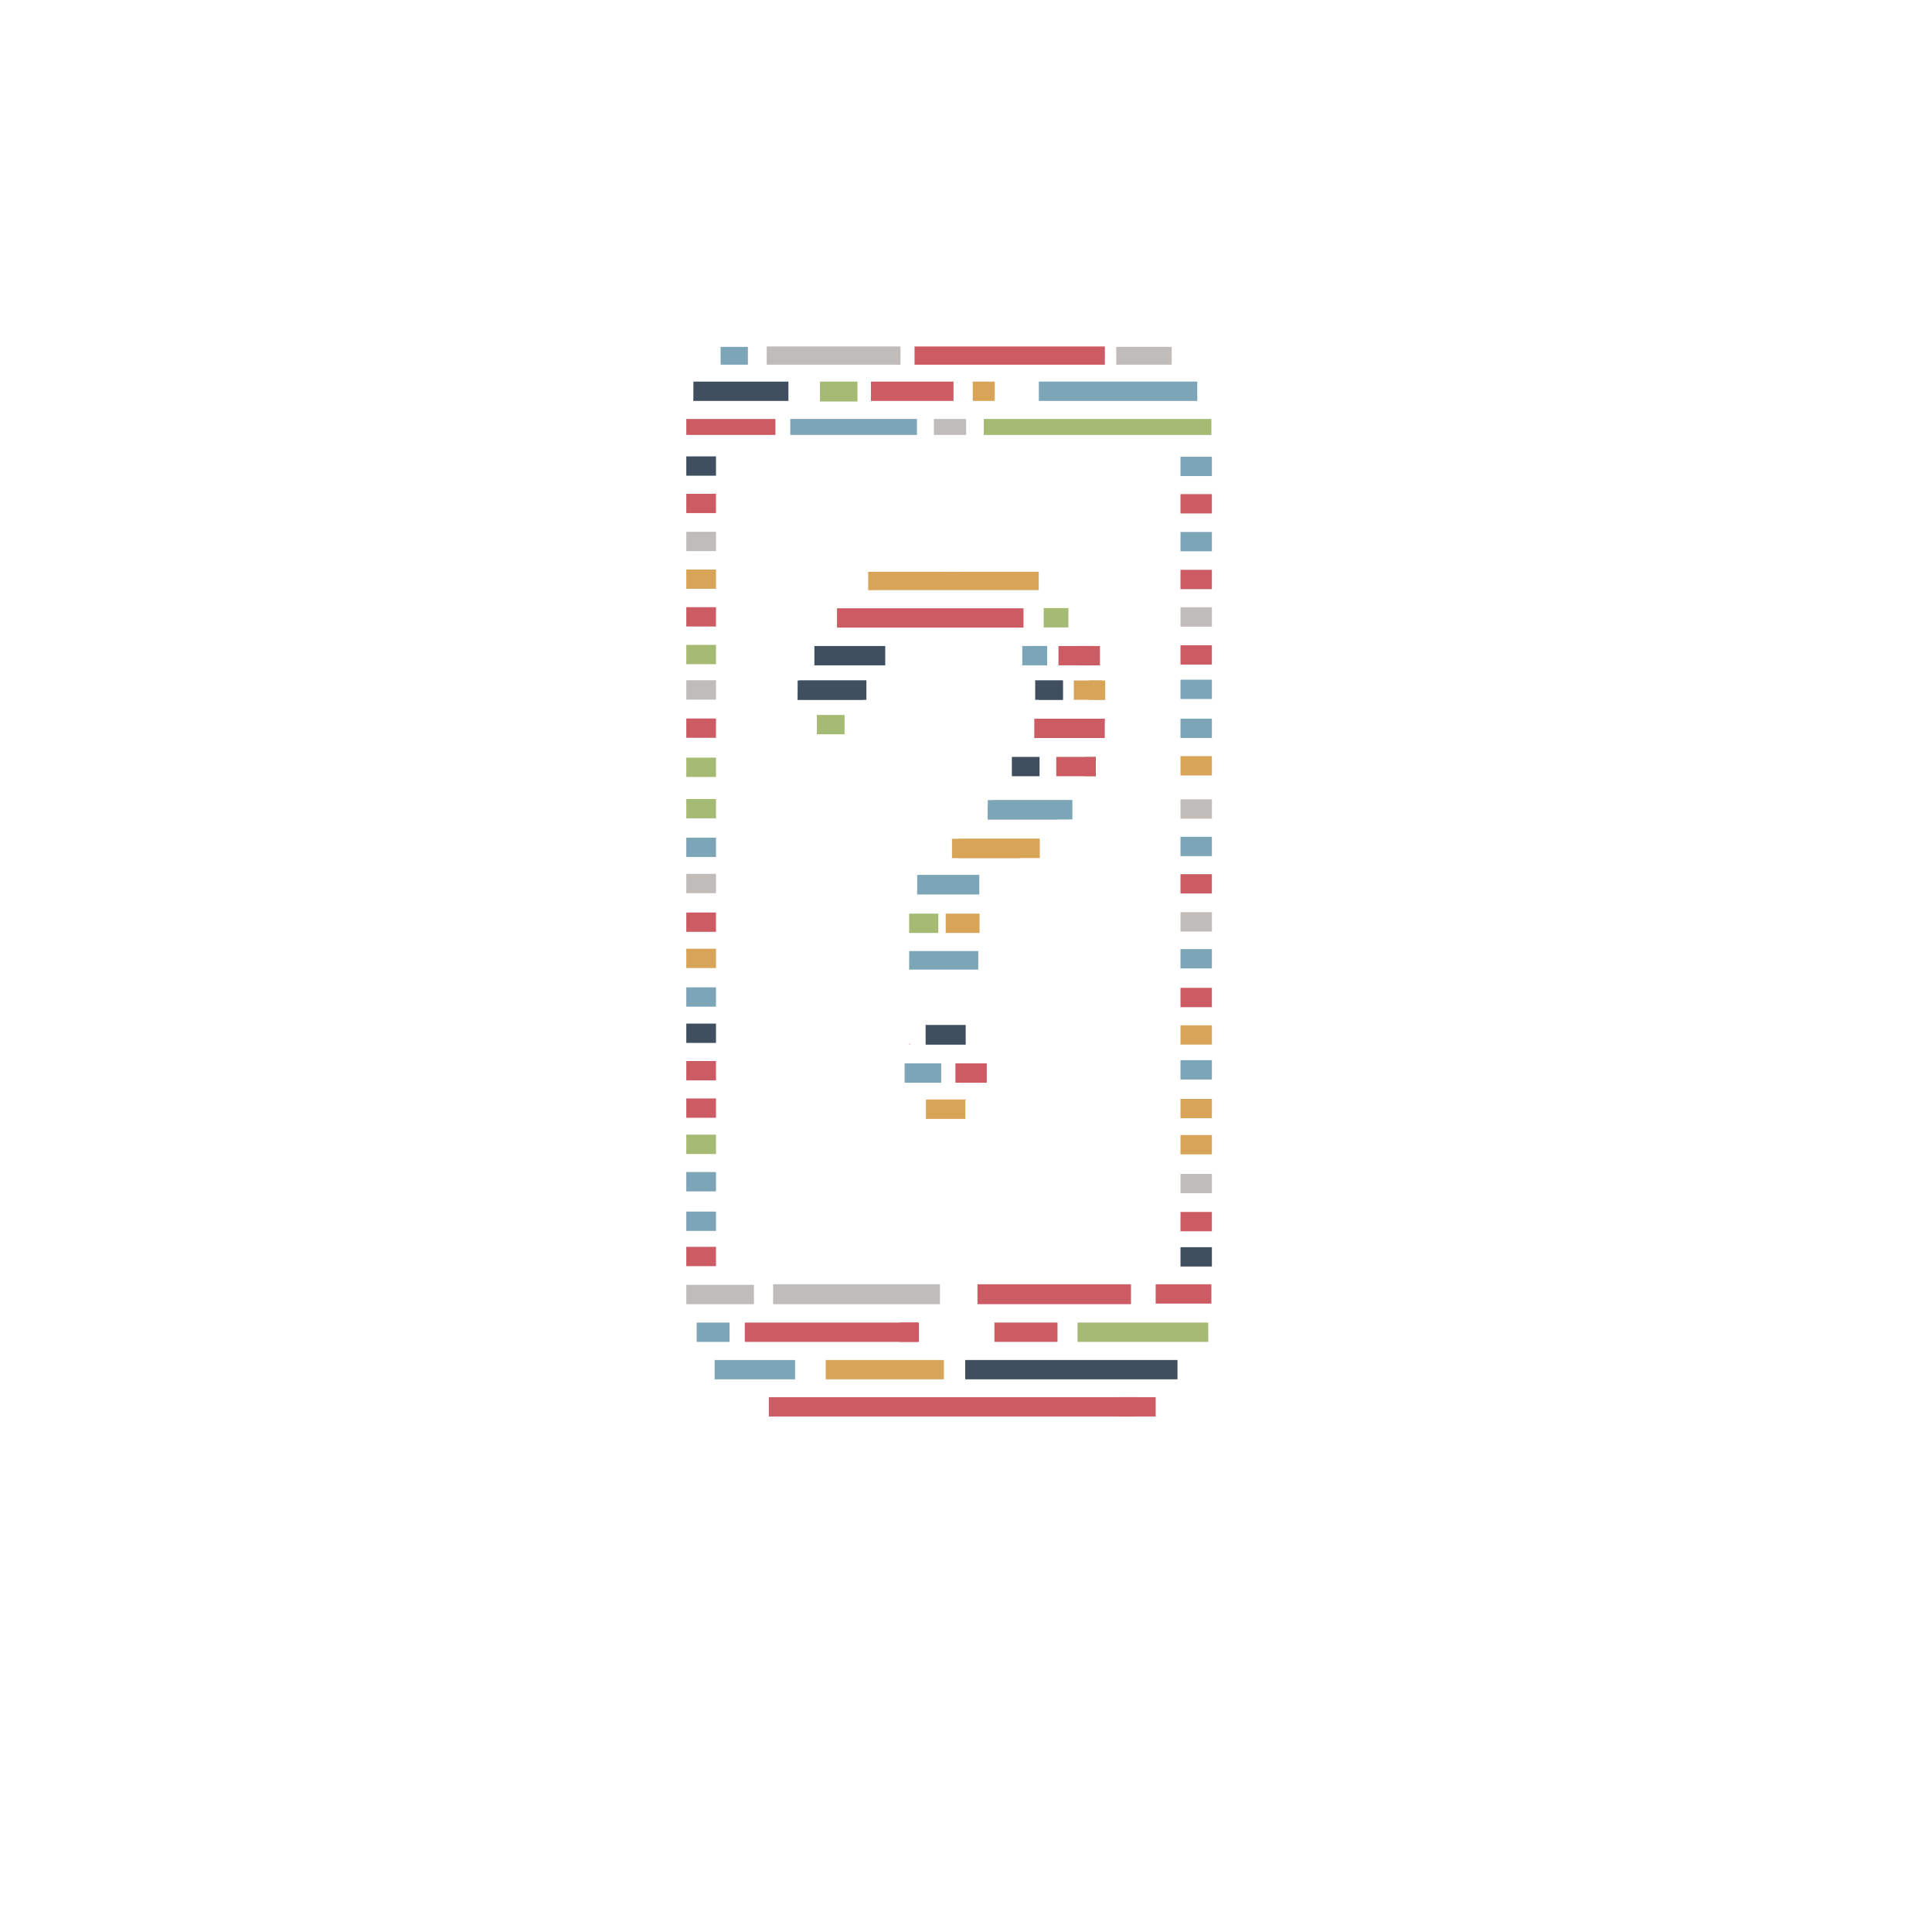
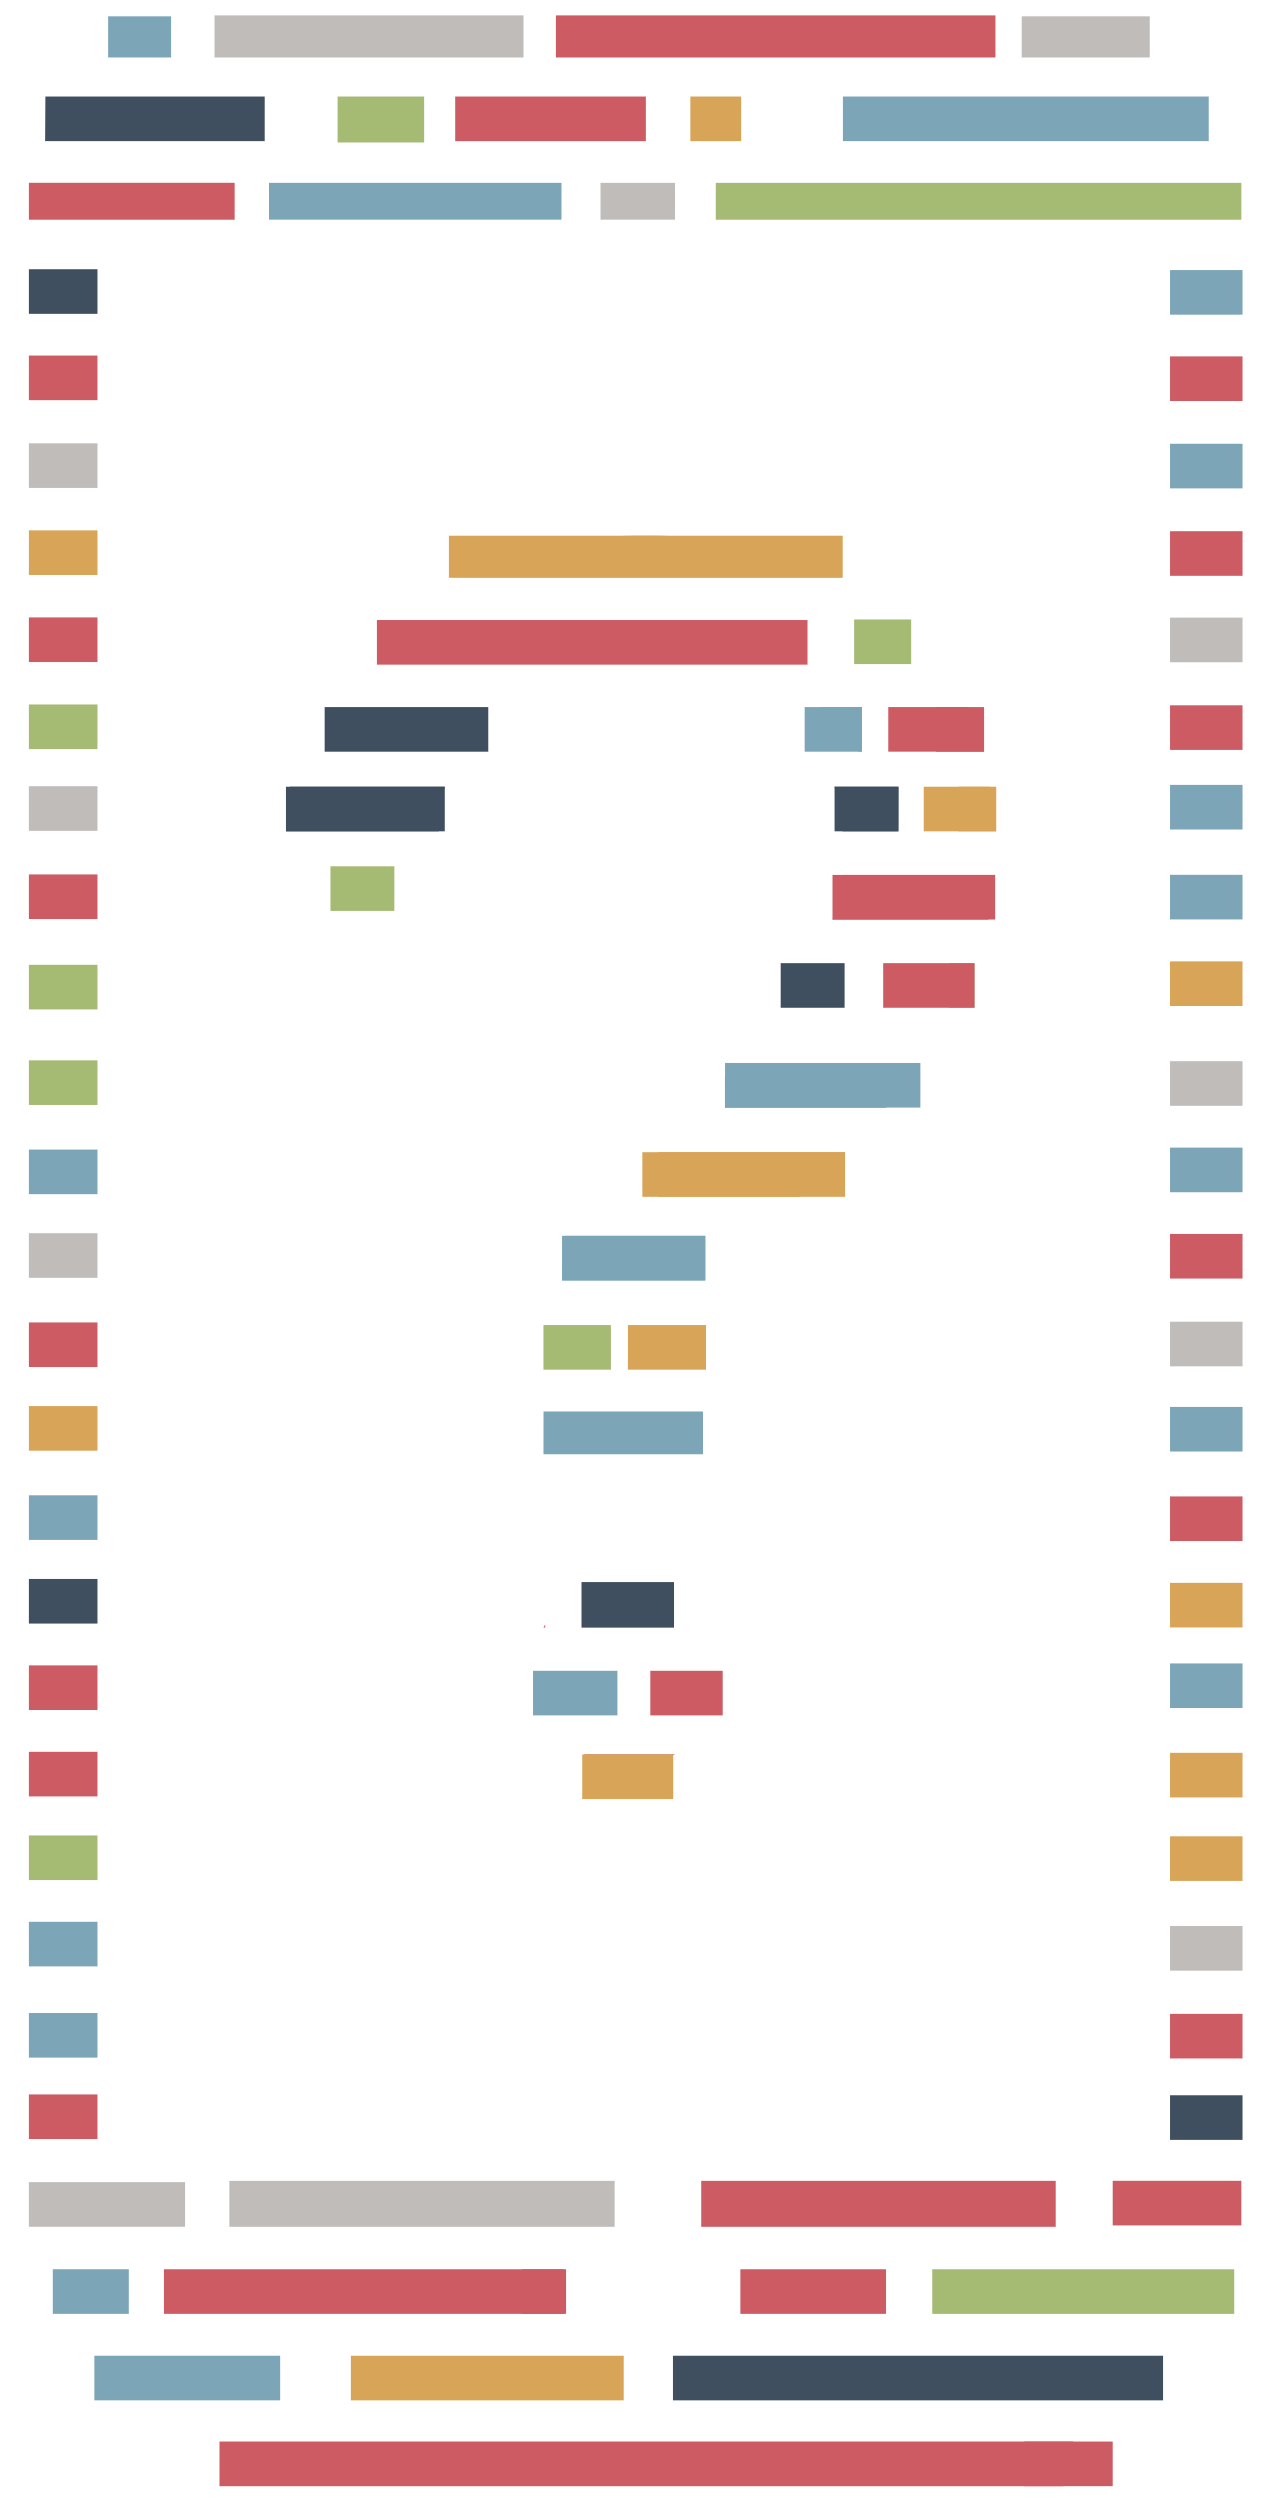
- <svg xmlns="http://www.w3.org/2000/svg" version="1.1" id="Lag_1" x="0px" y="0px" viewBox="0 0 800 800" style="enable-background:new 0 0 800 800;" xml:space="preserve">
-   <style type="text/css">
- 	.st0{fill:none;}
- 	.st1{fill:#CC5B64;}
- 	.st2{fill:#A5BA73;}
- 	.st3{fill:#BFBCBA;}
- 	.st4{fill:#404F5F;}
- 	.st5{fill:#7CA5B8;}
- 	.st6{fill:#D7A458;}
- </style>
-   <g>
-     <g>
-       <g>
-         <path class="st0" d="M400.55,162.16h-29.95c-1.5,0-2.73,1.12-2.73,2.49c0,0.5,0.17,0.97,0.45,1.36c0.49,0.68,1.33,1.14,2.28,1.14     h29.95c0.95,0,1.79-0.45,2.28-1.14c0.28-0.39,0.45-0.86,0.45-1.36C403.28,163.28,402.05,162.16,400.55,162.16z" />
-         <path class="st0" d="M357.84,162.11c-1.54,0-2.78,1.14-2.78,2.55c0,0.5,0.16,0.96,0.44,1.36c0.49,0.71,1.36,1.19,2.35,1.19     c0.99,0,1.85-0.48,2.35-1.19c0.27-0.39,0.44-0.86,0.44-1.36C360.63,163.25,359.38,162.11,357.84,162.11z" />
-         <polygon class="st0" points="493.03,531.79 493.03,493.94 493.03,485.94 493.03,462.88 493.03,454.88 493.03,446.85      493.03,438.85 493.03,432.4 493.03,424.4 493.03,416.9 493.03,408.9 493.03,400.85 493.03,392.85 493.03,385.57 493.03,377.57      493.03,369.83 493.03,361.83 493.03,354.35 493.03,346.35 493.03,338.85 493.03,330.85 493.03,320.95 493.03,312.95      493.03,305.43 493.03,297.43 493.03,296.99 493.03,275.03 493.03,267.03 493.03,259.31 493.03,251.31 493.03,228.13      493.03,220.13 493.03,212.46 493.03,204.46 493.03,196.98 493.03,188.98 493.03,181.49 493.03,180.1 412.36,180.1 400.05,180.1      386.69,180.1 375.02,180.1 333.94,180.1 321.08,180.1 292.76,180.1 292.76,181.49 292.76,188.98 292.76,196.98 292.76,204.46      292.76,212.46 292.76,220.2 292.76,228.2 292.76,235.81 292.76,243.81 292.76,251.42 292.76,259.42 292.76,267.03 292.76,275.03      292.76,281.69 292.76,289.69 292.76,297.51 292.76,305.51 292.76,313.72 292.76,321.72 292.76,330.85 292.76,338.85      292.76,346.85 292.76,354.85 292.76,361.85 292.76,369.85 292.76,377.85 292.76,385.85 292.76,392.85 292.76,400.85      292.76,408.85 292.76,416.85 292.76,423.85 292.76,431.85 292.76,454.85 292.76,462.85 292.76,469.85 292.76,477.85      292.76,485.33 292.76,493.33 292.76,501.69 292.76,509.69 292.76,516.29 292.76,524.29 292.76,532.03 292.76,535.47      312.19,535.47 320.13,535.47 389.21,535.47 396.22,535.47 468.31,535.47 478.54,535.47 493.03,535.47    " />
-         <path class="st0" d="M428,162.16h-13.81c-1.5,0-2.73,1.12-2.73,2.49c0,0.5,0.17,0.97,0.45,1.36c0.49,0.68,1.33,1.14,2.28,1.14     H428c0.95,0,1.79-0.45,2.28-1.14c0.28-0.39,0.45-0.86,0.45-1.36C430.72,163.28,429.5,162.16,428,162.16z" />
-         <path class="st0" d="M400.38,563.15c2.84-1.72,4.93-4.38,5.74-7.51c0.24-0.93,0.38-1.89,0.38-2.88c0-1.83-0.44-3.56-1.21-5.12     c-2.13-4.32-6.87-7.33-12.39-7.33c-5.52,0-10.25,3.01-12.39,7.33c-0.77,1.56-1.21,3.29-1.21,5.12c0,0.99,0.14,1.95,0.38,2.88     c0.81,3.12,2.9,5.79,5.74,7.51c2.15,1.3,4.72,2.06,7.48,2.06C395.66,565.2,398.23,564.44,400.38,563.15z" />
-         <rect x="284.18" y="369.85" class="st0" width="8.58" height="8" />
-         <rect x="493.03" y="320.95" class="st0" width="8.58" height="9.9" />
-         <polygon class="st0" points="493.03,296.99 501.61,296.99 501.61,289.3 499.94,289.3 499.94,281.3 501.61,281.3 501.61,275.03      493.03,275.03    " />
-         <polygon class="st0" points="493.03,251.31 501.61,251.31 501.61,243.81 500.56,243.81 500.56,235.81 501.61,235.81      501.61,228.13 493.03,228.13    " />
-         <rect x="493.03" y="305.43" class="st0" width="8.58" height="7.52" />
-         <rect x="493.03" y="259.31" class="st0" width="8.58" height="7.71" />
-         <rect x="493.03" y="181.49" class="st0" width="8.58" height="7.48" />
-         <path class="st0" d="M292.76,181.49h-0.96v-8h29.27v6.6h12.86v-6.6h41.08v6.6h11.67v-6.6h13.36v6.6h12.32v-6.6h89.22     c-0.07-2.5-0.46-4.92-1.15-7.24h-2.52v-5.94c-2-3.56-4.74-6.71-8.03-9.3h-110.2v-7.38h-12.14v7.38h-53.21v-7.23     c-4.34,0.39-8.44,1.55-12.14,3.32v3.91h-6.3c-2.56,2.01-4.79,4.37-6.6,7h37.17v8h-41.05c-0.8,2.63-1.24,5.39-1.24,8.25v14.71     h8.58V181.49z M339.54,158.01h145.64v8h-54.91c-0.49,0.68-1.33,1.14-2.28,1.14h-13.81c-0.95,0-1.79-0.45-2.28-1.14h-9.07     c-0.49,0.68-1.33,1.14-2.28,1.14h-29.95c-0.95,0-1.79-0.45-2.28-1.14h-8.14c-0.49,0.71-1.36,1.19-2.35,1.19     c-0.99,0-1.85-0.48-2.35-1.19h-15.95V158.01z" />
-         <rect x="493.03" y="196.98" class="st0" width="8.58" height="7.48" />
-         <rect x="493.03" y="212.46" class="st0" width="8.58" height="7.67" />
-         <rect x="284.18" y="196.98" class="st0" width="8.58" height="7.48" />
-         <rect x="493.03" y="432.4" class="st0" width="8.58" height="6.45" />
-         <rect x="493.03" y="446.85" class="st0" width="8.58" height="8.04" />
-         <rect x="493.03" y="416.9" class="st0" width="8.58" height="7.5" />
-         <polygon class="st0" points="493.03,485.94 501.61,485.94 501.61,477.85 496.18,477.85 496.18,469.85 501.61,469.85      501.61,462.88 493.03,462.88    " />
-         <polygon class="st0" points="493.03,392.85 500.12,392.85 500.12,400.85 493.03,400.85 493.03,408.9 501.61,408.9 501.61,385.57      493.03,385.57    " />
-         <rect x="493.03" y="354.35" class="st0" width="8.58" height="7.48" />
-         <rect x="493.03" y="369.83" class="st0" width="8.58" height="7.74" />
-         <rect x="493.03" y="338.85" class="st0" width="8.58" height="7.5" />
-         <rect x="284.18" y="400.85" class="st0" width="8.58" height="8" />
-         <rect x="284.18" y="416.85" class="st0" width="8.58" height="7" />
-         <rect x="284.18" y="385.85" class="st0" width="8.58" height="7" />
-         <polygon class="st0" points="493.03,531.79 501.61,531.79 501.61,524.29 501.26,524.29 501.26,516.29 501.61,516.29      501.61,509.69 496.9,509.69 496.9,501.69 501.61,501.69 501.61,493.94 493.03,493.94    " />
-         <rect x="284.18" y="212.46" class="st0" width="8.58" height="7.74" />
-         <rect x="284.18" y="431.85" class="st0" width="8.58" height="23" />
-         <rect x="284.18" y="493.33" class="st0" width="8.58" height="8.36" />
-         <rect x="284.18" y="524.29" class="st0" width="8.58" height="7.74" />
-         <path class="st0" d="M416.9,555.64v-8h83.97c0.48-2.06,0.73-4.18,0.73-6.37v-1.48h-23.07v-4.32h-10.23v4.56h-72.09v-4.56h-7.01     v4.56h-69.09v-4.56h-7.94v4.56h-28.01v1.24c0,2.18,0.26,4.31,0.73,6.37h10.15v8h-6.96c1.62,2.79,3.71,5.32,6.15,7.51h34.99v8     H310.3c2.37,0.49,4.83,0.75,7.35,0.75h150.48c2.53,0,4.99-0.27,7.35-0.75H341.92v-8h43.49c-2.84-1.72-4.93-4.38-5.74-7.51h-71.28     v-8h72.11c2.13-4.32,6.87-7.33,12.39-7.33c5.52,0,10.25,3.01,12.39,7.33h1.91v8h-1.07c-0.81,3.12-2.9,5.79-5.74,7.51h87.18v3.04     c4.2-2.75,7.68-6.36,10.12-10.55H416.9z" />
-         <rect x="284.18" y="509.69" class="st0" width="8.58" height="6.6" />
-         <rect x="284.18" y="477.85" class="st0" width="8.58" height="7.48" />
-         <rect x="284.18" y="259.42" class="st0" width="8.58" height="7.61" />
-         <rect x="284.18" y="243.81" class="st0" width="8.58" height="7.61" />
-         <rect x="284.18" y="228.2" class="st0" width="8.58" height="7.61" />
-         <rect x="284.18" y="275.03" class="st0" width="8.58" height="6.66" />
-         <polygon class="st0" points="292.76,321.72 287.02,321.72 287.02,313.72 292.76,313.72 292.76,305.51 284.18,305.51      284.18,330.85 292.76,330.85    " />
-         <rect x="284.18" y="289.69" class="st0" width="8.58" height="7.82" />
-         <rect x="284.18" y="338.85" class="st0" width="8.58" height="8" />
-         <rect x="284.18" y="354.85" class="st0" width="8.58" height="7" />
-         <rect x="284.18" y="462.85" class="st0" width="8.58" height="7" />
-         <path class="st1" d="M457.51,151.01c0-6.6,0-1.73,0-7.55h-78.82v7.55H457.51z" />
-         <rect x="284.18" y="469.85" class="st2" width="12.3" height="8" />
-         <path class="st3" d="M372.88,151.01v-7.55h-52.07c-1.17,0-2.14,0-3.34,0v7.55H372.88z" />
-         <path class="st4" d="M326.47,158.01h-39.33c0,3.38-0.05,4.92-0.05,8h39.38V158.01z" />
-         <rect x="488.82" y="189.13" class="st5" width="13" height="8" />
-         <rect x="386.69" y="173.49" class="st3" width="13.36" height="6.6" />
-         <path class="st2" d="M407.35,180.1h85.2h1.8h7.26v-5.84c0-0.26-0.02-0.51-0.02-0.77h-94.23V180.1z" />
-         <rect x="327.24" y="173.49" class="st5" width="52.45" height="6.6" />
-         <polygon class="st1" points="321.08,180.1 321.08,173.49 284.18,173.49 284.18,180.1 284.77,180.1 285.39,180.1    " />
-         <rect x="284.18" y="188.98" class="st4" width="12.3" height="8" />
-         <rect x="488.82" y="204.61" class="st1" width="13" height="8" />
-         <rect x="284.18" y="204.46" class="st1" width="12.3" height="8" />
-         <rect x="284.18" y="220.2" class="st3" width="12.3" height="8" />
-         <rect x="488.82" y="251.46" class="st3" width="13" height="8" />
-         <rect x="488.82" y="331" class="st3" width="13" height="8" />
-         <rect x="284.18" y="251.42" class="st1" width="12.3" height="8" />
-         <rect x="284.18" y="235.81" class="st6" width="12.3" height="8" />
-         <rect x="488.82" y="220.28" class="st5" width="13" height="8" />
-         <rect x="284.18" y="267.03" class="st2" width="12.3" height="8" />
-         <rect x="284.18" y="281.69" class="st3" width="12.3" height="8" />
-         <rect x="488.82" y="267.18" class="st1" width="13" height="8" />
-         <rect x="488.82" y="235.96" class="st1" width="13" height="8" />
-         <rect x="284.18" y="297.51" class="st1" width="12.3" height="8" />
-         <rect x="284.18" y="313.72" class="st2" width="12.3" height="8" />
-         <rect x="284.18" y="377.85" class="st1" width="12.3" height="8" />
-         <path class="st5" d="M329.24,563.15h-33.32c0,5.84,0,4.56,0,8h33.32V563.15z" />
-         <rect x="284.18" y="392.85" class="st6" width="12.3" height="8" />
-         <rect x="284.18" y="361.85" class="st3" width="12.3" height="8" />
-         <rect x="284.18" y="408.85" class="st5" width="12.3" height="8" />
-         <rect x="284.18" y="423.85" class="st4" width="12.3" height="8" />
-         <rect x="284.18" y="330.85" class="st2" width="12.3" height="8" />
-         <rect x="284.18" y="346.85" class="st5" width="12.3" height="8" />
-         <rect x="488.82" y="346.5" class="st5" width="13" height="8" />
-         <rect x="488.82" y="361.98" class="st1" width="13" height="8" />
-         <rect x="488.82" y="377.72" class="st3" width="13" height="8" />
-         <rect x="488.82" y="393" class="st5" width="13" height="8" />
-         <rect x="488.82" y="424.55" class="st6" width="13" height="8" />
-         <rect x="488.82" y="455.03" class="st6" width="13" height="8" />
-         <rect x="488.82" y="470" class="st6" width="13" height="8" />
-         <rect x="320.13" y="531.79" class="st3" width="69.09" height="8.24" />
-         <rect x="488.82" y="486.09" class="st3" width="13" height="8" />
-         <rect x="284.18" y="454.85" class="st1" width="12.3" height="8" />
-         <rect x="284.18" y="485.33" class="st5" width="12.3" height="8" />
-         <rect x="284.18" y="501.69" class="st5" width="12.3" height="8" />
-         <rect x="284.18" y="516.29" class="st1" width="12.3" height="8" />
-         <path class="st1" d="M380.51,547.64h-72.11v8h72.11c0-1.03,0-1.89,0-2.88C380.51,550.93,380.51,550.21,380.51,547.64z" />
-         <polygon class="st3" points="312.19,532.03 296.73,532.03 292.76,532.03 284.18,532.03 284.18,540.03 312.19,540.03    " />
-         <path class="st5" d="M302.1,547.64h-13.63c0,3.21,0,5.13,0,8h13.63V547.64z" />
-         <rect x="488.82" y="409.05" class="st1" width="13" height="8" />
-         <rect x="488.82" y="313.1" class="st6" width="13" height="8" />
-         <rect x="488.82" y="439" class="st5" width="13" height="8" />
-         <rect x="488.82" y="297.58" class="st5" width="13" height="8" />
-         <rect x="488.82" y="281.45" class="st5" width="13" height="8" />
-         <rect x="488.82" y="516.44" class="st4" width="13" height="8" />
-         <rect x="404.75" y="531.79" class="st1" width="63.57" height="8.24" />
-         <rect x="488.82" y="501.84" class="st1" width="13" height="8" />
-         <polygon class="st1" points="489.54,531.79 478.54,531.79 478.54,539.79 501.61,539.79 501.61,531.79 493.03,531.79    " />
-         <path class="st2" d="M446.18,555.64h54.15c0-2.88-0.04-5-0.04-8h-54.11V555.64z" />
-       </g>
-       <rect x="411.77" y="547.64" class="st1" width="26.12" height="8" />
-       <rect x="372.63" y="547.64" class="st1" width="7.47" height="8" />
-       <rect x="284.18" y="439.35" class="st1" width="12.3" height="8" />
-       <rect x="298.39" y="143.63" class="st5" width="11.29" height="7.38" />
-       <rect x="462.22" y="143.63" class="st3" width="22.96" height="7.38" />
-       <rect x="339.54" y="158.01" class="st2" width="15.52" height="8.24" />
-       <rect x="360.63" y="158.01" class="st1" width="34.19" height="8" />
-       <rect x="402.8" y="158.01" class="st6" width="9.11" height="8" />
-       <rect x="430.16" y="158.01" class="st5" width="65.6" height="8" />
-     </g>
-     <path class="st1" d="M471.48,578.54H318.36v8h151.35c-0.51-0.93-0.81-1.89-0.81-2.88C468.9,581.83,469.84,580.1,471.48,578.54z" />
-     <rect x="462.68" y="578.54" class="st1" width="15.86" height="8" />
-     <rect x="341.92" y="563.15" class="st6" width="48.93" height="8" />
-     <rect x="399.68" y="563.15" class="st4" width="87.89" height="8" />
-   </g>
-   <g>
-     <g>
-       <g>
-         <path class="st0" d="M406.53,432.32H389.8v-7.86c-4.81,0.29-8.48,1.84-11.01,4.68c-0.79,0.88-1.45,1.84-2.02,2.85v0.58h-0.31     c-1.16,2.28-1.78,4.86-1.87,7.75h34.01C408.51,437.33,407.82,434.66,406.53,432.32z" />
-         <path class="st0" d="M383.78,455.72v-0.4h16.32c1.6-0.73,2.99-1.7,4.15-2.92c1.18-1.24,2.1-2.6,2.8-4.08h-30.99     c0.68,1.48,1.57,2.84,2.71,4.08C380.13,453.86,381.8,454.96,383.78,455.72z" />
-         <path class="st0" d="M394.19,348.5c-2.19,2.16-4.09,4.14-5.7,5.93c-2.28,2.54-4.14,5.17-5.6,7.89h22.59v8h-25.69     c-0.55,2.12-0.96,4.37-1.22,6.77c-0.48,4.41-0.77,10-0.87,16.73h27.39c0.01-2.71,0.07-5.22,0.18-7.5H389.8v-8h16.42     c0.19-0.84,0.39-1.68,0.63-2.49c0.79-2.67,2-5.28,3.63-7.85c0.94-1.47,2.1-3,3.47-4.57v-1.09h0.98c0.76-0.82,1.56-1.64,2.43-2.49     c1.63-1.46,3.27-2.97,4.92-4.51h-28.1V348.5z" />
-         <path class="st0" d="M409.02,333.66c-2.94,3.06-5.85,6.07-8.68,8.99c-1.78,1.64-3.42,3.19-4.95,4.67h35.15     c0.32-0.32,0.64-0.64,0.97-0.96c2.24-2.26,4.37-4.61,6.4-7.04h-28.89V333.66z" />
-         <path class="st0" d="M330.28,290.08h27.4c0-0.1,0.01-0.2,0.01-0.3H330.3C330.29,289.88,330.29,289.98,330.28,290.08z" />
-         <path class="st0" d="M427.44,307.85c-0.8,1.9-1.72,3.75-2.71,5.57h29.03c0.06-0.15,0.13-0.31,0.19-0.46     c0.94-2.39,1.7-4.85,2.28-7.36h-27.94C428.03,306.36,427.75,307.11,427.44,307.85z" />
-         <path class="st0" d="M411.25,331.32h32.79c0.14-0.2,0.29-0.39,0.42-0.59c2.07-3,3.94-6.11,5.61-9.31h-30.51     C417.02,324.85,414.24,328.15,411.25,331.32z" />
-         <path class="st0" d="M358.77,281.78c0.5-1.77,1.17-3.43,2.03-4.95c0.25-0.45,0.52-0.89,0.79-1.32h-24.36v-8h32     c3.36-2.34,7.18-4.08,11.49-5.19c4.39-1.13,8.91-1.7,13.55-1.7c10.39,0,18.61,2.3,24.69,6.89h7.61v8h-0.55     c1.1,1.92,1.98,4.01,2.65,6.28h11.46v8H430.1c0.1,1.29,0.15,2.63,0.15,4c0,1.29-0.07,2.56-0.2,3.82h27.4     c0.12-1.55,0.2-3.12,0.2-4.71c0-1.05-0.02-2.09-0.06-3.12h-8.72v-8h7.94c-0.34-2.16-0.78-4.26-1.33-6.28h-17.19v-8h14.31     c-1.25-2.74-2.71-5.32-4.38-7.71h-14.05v-8h6.97c-0.08-0.07-0.15-0.14-0.23-0.21c-3.18-2.83-6.79-5.26-10.8-7.29h-4.39h-61.04     h-5.19v-0.03c-3.81,1.88-7.31,4.09-10.48,6.65c-0.39,0.32-0.77,0.65-1.15,0.98h75.94v8h-77.22v-6.88     c-4.55,4.17-8.26,9.07-11.12,14.7c-2.2,4.33-3.68,9.02-4.48,14.06H358.77z" />
-         <path class="st5" d="M433.56,267.5h-7.61c0.68,0.51,1.34,1.05,1.97,1.62c2.03,1.85,3.72,3.98,5.09,6.38h0.55V267.5z" />
-         <path class="st6" d="M364.69,244.28v-2.31c-1.79,0.7-3.52,1.46-5.19,2.28v0.03H364.69z" />
-         <path class="st2" d="M425.73,244.28h4.39c-2.84-1.44-5.87-2.7-9.12-3.74c-7.85-2.52-16.76-3.78-26.73-3.78     c-8.99,0-17.35,1.21-25.1,3.63c-1.53,0.48-3.02,1.01-4.47,1.58v2.31H425.73z" />
-         <path class="st4" d="M440.11,281.78h-11.46c0.73,2.46,1.21,5.13,1.44,8h10.02V281.78z" />
-         <path class="st4" d="M330.3,289.78h27.39c0.02-2.9,0.39-5.56,1.08-8h-27.78C330.58,284.35,330.34,287.02,330.3,289.78z" />
-         <path class="st1" d="M423.81,259.89v-8h-75.94c-0.81,0-0.42,0-1.28,0v8H423.81z" />
-         <path class="st1" d="M438.29,275.5h17.19c-0.59-2.18-1.29-4.29-2.12-6.3c-0.24-0.58-0.5-1.13-0.76-1.7h-14.31V275.5z" />
-         <path class="st6" d="M444.65,289.78h12.94c-0.16-2.77-0.56-5.43-1.16-8h-11.78V289.78z" />
-         <path class="st1" d="M428.29,305.6h27.94c0.6-2.6,1.01-5.27,1.22-8h-27.4C429.77,300.35,429.18,303.01,428.29,305.6z" />
-         <path class="st1" d="M383.78,455.72c2.17,0.84,4.72,1.27,7.66,1.27c3.38,0,6.26-0.56,8.66-1.67h-16.32V455.72z" />
-         <path class="st5" d="M410.63,331.99c-0.54,0.57-1.07,1.11-1.61,1.67v5.66h28.89c2.16-2.58,4.21-5.24,6.13-8h-32.79     C411.04,331.54,410.84,331.77,410.63,331.99z" />
-         <path class="st6" d="M394.19,347.32v8h28.1c2.73-2.55,5.48-5.22,8.26-8h-35.15C394.54,347.32,394.94,347.32,394.19,347.32z" />
-         <path class="st1" d="M376.77,431.99c-0.11,0.19-0.21,0.38-0.31,0.58h0.31V431.99z" />
-         <path class="st5" d="M376.46,401.49h28.61c0-2.63,0-5.08,0.01-7.67h-28.61C376.47,396.4,376.46,398.87,376.46,401.49z" />
-         <path class="st5" d="M405.48,362.32h-25.21c-0.44,0.82-0.24,2.08-0.24,3.45c0,1.89-0.25,1.59-0.25,4.55h25.69V362.32z" />
-       </g>
-       <rect x="376.46" y="378.32" class="st2" width="12.09" height="8" />
-       <rect x="379.79" y="362.32" class="st5" width="25.69" height="8" />
-       <rect x="409.02" y="331.32" class="st5" width="35.03" height="8" />
-       <rect x="396.99" y="347.32" class="st6" width="33.56" height="8" />
-       <rect x="449.21" y="313.42" class="st2" width="4.55" height="8" />
-       <rect x="428.29" y="297.6" class="st1" width="29.17" height="8" />
-       <rect x="428.66" y="281.78" class="st4" width="11.46" height="8" />
-       <rect x="330.28" y="281.78" class="st4" width="28.48" height="8" />
-       <rect x="337.22" y="267.5" class="st4" width="29.34" height="8" />
-       <rect x="338.26" y="296.05" class="st2" width="11.46" height="8" />
-       <rect x="383.28" y="424.41" class="st4" width="16.59" height="8.17" />
-       <rect x="383.41" y="455.32" class="st6" width="16.32" height="8" />
-       <rect x="423.3" y="267.5" class="st5" width="10.26" height="8" />
-       <rect x="432.17" y="251.79" class="st2" width="10.23" height="8" />
-       <rect x="450.88" y="281.78" class="st6" width="6.77" height="8" />
-       <rect x="446.88" y="267.5" class="st1" width="8.59" height="8" />
-       <rect x="359.5" y="236.77" class="st6" width="70.62" height="7.52" />
-     </g>
-     <rect x="395.62" y="440.32" class="st1" width="12.98" height="8" />
-     <rect x="374.59" y="440.32" class="st5" width="15.13" height="8" />
-     <rect x="391.6" y="378.32" class="st6" width="14.01" height="8" />
-     <rect x="419" y="313.42" class="st4" width="11.46" height="8" />
-     <rect x="437.38" y="313.42" class="st1" width="16.38" height="8" />
-   </g>
+ <svg xmlns="http://www.w3.org/2000/svg" id="Lag_1" data-name="Lag 1" viewBox="0 0 226.26 448.32">
+   <defs>
+     <style>.cls-1{fill:none;}.cls-2{fill:#cc5b64;}.cls-3{fill:#a5ba73;}.cls-4{fill:#bfbcba;}.cls-5{fill:#404f5f;}.cls-6{fill:#7ca5b8;}.cls-7{fill:#d7a458;}</style>
+   </defs>
+   <path class="cls-1" d="M121.55,21.46H91.6A2.63,2.63,0,0,0,88.87,24a2.33,2.33,0,0,0,.45,1.36,2.81,2.81,0,0,0,2.28,1.14h30a2.78,2.78,0,0,0,2.28-1.14,2.33,2.33,0,0,0,.45-1.36A2.63,2.63,0,0,0,121.55,21.46Z" />
+   <path class="cls-1" d="M78.84,21.41A2.67,2.67,0,0,0,76.06,24a2.35,2.35,0,0,0,.44,1.36,2.92,2.92,0,0,0,4.7,0A2.4,2.4,0,0,0,81.64,24,2.69,2.69,0,0,0,78.84,21.41Z" />
+   <polygon class="cls-1" points="214.03 391.08 214.03 353.24 214.03 345.24 214.03 322.18 214.03 314.18 214.03 306.14 214.03 298.14 214.03 291.69 214.03 283.69 214.03 276.19 214.03 268.19 214.03 260.14 214.03 252.15 214.03 244.87 214.03 236.87 214.03 229.13 214.03 221.13 214.03 213.65 214.03 205.65 214.03 198.15 214.03 190.15 214.03 180.25 214.03 172.25 214.03 164.72 214.03 156.72 214.03 156.28 214.03 134.32 214.03 126.33 214.03 118.61 214.03 110.61 214.03 87.42 214.03 79.42 214.03 71.75 214.03 63.76 214.03 56.27 214.03 48.27 214.03 40.78 214.03 39.4 133.36 39.4 121.05 39.4 107.69 39.4 96.02 39.4 54.94 39.4 42.08 39.4 13.76 39.4 13.76 40.78 13.76 48.27 13.76 56.27 13.76 63.76 13.76 71.75 13.76 79.5 13.76 87.5 13.76 95.11 13.76 103.11 13.76 110.72 13.76 118.72 13.76 126.33 13.76 134.32 13.76 140.99 13.76 148.99 13.76 156.81 13.76 164.81 13.76 173.01 13.76 181.01 13.76 190.15 13.76 198.15 13.76 206.15 13.76 214.15 13.76 221.15 13.76 229.15 13.76 237.15 13.76 245.15 13.76 252.15 13.76 260.14 13.76 268.14 13.76 276.14 13.76 283.14 13.76 291.14 13.76 314.14 13.76 322.14 13.76 329.14 13.76 337.14 13.76 344.63 13.76 352.63 13.76 360.99 13.76 368.99 13.76 375.58 13.76 383.58 13.76 391.32 13.76 394.76 33.19 394.76 41.13 394.76 110.21 394.76 117.22 394.76 189.31 394.76 199.54 394.76 214.03 394.76 214.03 391.08" />
+   <path class="cls-1" d="M149,21.46H135.19A2.63,2.63,0,0,0,132.46,24a2.33,2.33,0,0,0,.45,1.36,2.81,2.81,0,0,0,2.28,1.14H149a2.78,2.78,0,0,0,2.28-1.14,2.33,2.33,0,0,0,.45-1.36A2.63,2.63,0,0,0,149,21.46Z" />
+   <path class="cls-1" d="M121.38,422.45a12.52,12.52,0,0,0,5.74-7.51,11.32,11.32,0,0,0-.83-8,14.14,14.14,0,0,0-24.78,0,11.32,11.32,0,0,0-.83,8,12.55,12.55,0,0,0,5.74,7.51,14.43,14.43,0,0,0,7.48,2.06A14.63,14.63,0,0,0,121.38,422.45Z" />
+   <rect class="cls-1" x="5.18" y="229.15" width="8.58" height="8" />
+   <rect class="cls-1" x="214.03" y="180.25" width="8.58" height="9.9" />
+   <polygon class="cls-1" points="214.03 156.28 222.61 156.28 222.61 148.59 220.94 148.59 220.94 140.59 222.61 140.59 222.61 134.32 214.03 134.32 214.03 156.28" />
+   <polygon class="cls-1" points="214.03 110.61 222.61 110.61 222.61 103.11 221.56 103.11 221.56 95.11 222.61 95.11 222.61 87.42 214.03 87.42 214.03 110.61" />
+   <rect class="cls-1" x="214.03" y="164.73" width="8.58" height="7.52" />
+   <rect class="cls-1" x="214.03" y="118.61" width="8.58" height="7.71" />
+   <rect class="cls-1" x="214.03" y="40.79" width="8.58" height="7.48" />
+   <path class="cls-1" d="M13.76,40.79h-1v-8H42.07v6.6H54.93v-6.6H96v6.6h11.67v-6.6H121v6.6h12.32v-6.6h89.22a28.08,28.08,0,0,0-1.15-7.24h-2.52V19.61a31.55,31.55,0,0,0-8-9.3H100.68V2.93H88.54v7.38H35.33V3.08A35.48,35.48,0,0,0,23.19,6.4v3.91h-6.3a32,32,0,0,0-6.6,7H47.46v8h-41a28.26,28.26,0,0,0-1.24,8.25V48.27h8.58V40.79ZM60.54,17.31H206.18v8H151.27A2.81,2.81,0,0,1,149,26.45H135.18a2.78,2.78,0,0,1-2.28-1.14h-9.07a2.81,2.81,0,0,1-2.28,1.14H91.6a2.78,2.78,0,0,1-2.28-1.14H81.18a2.92,2.92,0,0,1-4.7,0h-16v-8Z" />
+   <rect class="cls-1" x="214.03" y="56.28" width="8.58" height="7.48" />
+   <rect class="cls-1" x="214.03" y="71.76" width="8.58" height="7.67" />
+   <rect class="cls-1" x="5.18" y="56.28" width="8.58" height="7.48" />
+   <rect class="cls-1" x="214.03" y="291.7" width="8.58" height="6.45" />
+   <rect class="cls-1" x="214.03" y="306.15" width="8.58" height="8.04" />
+   <rect class="cls-1" x="214.03" y="276.2" width="8.58" height="7.5" />
+   <polygon class="cls-1" points="214.03 345.24 222.61 345.24 222.61 337.14 217.18 337.14 217.18 329.14 222.61 329.14 222.61 322.18 214.03 322.18 214.03 345.24" />
+   <polygon class="cls-1" points="214.03 252.15 221.12 252.15 221.12 260.14 214.03 260.14 214.03 268.19 222.61 268.19 222.61 244.87 214.03 244.87 214.03 252.15" />
+   <rect class="cls-1" x="214.03" y="213.65" width="8.58" height="7.48" />
+   <rect class="cls-1" x="214.03" y="229.13" width="8.58" height="7.74" />
+   <rect class="cls-1" x="214.03" y="198.15" width="8.58" height="7.5" />
+   <rect class="cls-1" x="5.18" y="260.15" width="8.58" height="8" />
+   <rect class="cls-1" x="5.18" y="276.15" width="8.58" height="7" />
+   <rect class="cls-1" x="5.18" y="245.15" width="8.58" height="7" />
+   <polygon class="cls-1" points="214.03 391.08 222.61 391.08 222.61 383.58 222.26 383.58 222.26 375.58 222.61 375.58 222.61 368.99 217.9 368.99 217.9 360.99 222.61 360.99 222.61 353.24 214.03 353.24 214.03 391.08" />
+   <rect class="cls-1" x="5.18" y="71.76" width="8.58" height="7.74" />
+   <rect class="cls-1" x="5.18" y="291.15" width="8.58" height="23" />
+   <rect class="cls-1" x="5.18" y="352.63" width="8.58" height="8.36" />
+   <rect class="cls-1" x="5.18" y="383.59" width="8.58" height="7.74" />
+   <path class="cls-1" d="M137.9,414.94v-8h84a28,28,0,0,0,.73-6.37v-1.48H199.53v-4.32H189.3v4.56H117.21v-4.56h-7v4.56H41.11v-4.56H33.17v4.56h-28v1.24a28.6,28.6,0,0,0,.73,6.37H16v8h-7a31.15,31.15,0,0,0,6.15,7.51h35v8H31.3a36.29,36.29,0,0,0,7.35.75H189.13a36.86,36.86,0,0,0,7.35-.75H62.92v-8h43.49a12.52,12.52,0,0,1-5.74-7.51H29.39v-8H101.5a14.14,14.14,0,0,1,24.78,0h1.91v8h-1.07a12.55,12.55,0,0,1-5.74,7.51h87.18v3a31.85,31.85,0,0,0,10.12-10.55Z" />
+   <rect class="cls-1" x="5.18" y="368.99" width="8.58" height="6.6" />
+   <rect class="cls-1" x="5.18" y="337.15" width="8.58" height="7.48" />
+   <rect class="cls-1" x="5.18" y="118.72" width="8.58" height="7.61" />
+   <rect class="cls-1" x="5.18" y="103.11" width="8.58" height="7.61" />
+   <rect class="cls-1" x="5.18" y="87.5" width="8.58" height="7.61" />
+   <rect class="cls-1" x="5.18" y="134.33" width="8.58" height="6.66" />
+   <polygon class="cls-1" points="13.76 181.01 8.02 181.01 8.02 173.01 13.76 173.01 13.76 164.81 5.18 164.81 5.18 190.15 13.76 190.15 13.76 181.01" />
+   <rect class="cls-1" x="5.18" y="148.99" width="8.58" height="7.82" />
+   <rect class="cls-1" x="5.18" y="198.15" width="8.58" height="8" />
+   <rect class="cls-1" x="5.18" y="214.15" width="8.58" height="7" />
+   <rect class="cls-1" x="5.18" y="322.15" width="8.58" height="7" />
+   <path class="cls-2" d="M178.51,10.31V2.76H99.69v7.55Z" />
+   <rect class="cls-3" x="5.18" y="329.15" width="12.3" height="8" />
+   <path class="cls-4" d="M93.88,10.31V2.76H38.47v7.55Z" />
+   <path class="cls-5" d="M47.47,17.31H8.14c0,3.38-.05,4.92-.05,8H47.47v-8Z" />
+   <rect class="cls-6" x="209.82" y="48.43" width="13" height="8" />
+   <rect class="cls-4" x="107.69" y="32.79" width="13.36" height="6.6" />
+   <path class="cls-3" d="M128.35,39.4h94.26V33.56c0-.26,0-.51,0-.77H128.36V39.4Z" />
+   <rect class="cls-6" x="48.24" y="32.79" width="52.45" height="6.6" />
+   <polygon class="cls-2" points="42.08 39.4 42.08 32.78 5.18 32.78 5.18 39.4 5.77 39.4 6.39 39.4 42.08 39.4" />
+   <rect class="cls-5" x="5.18" y="48.28" width="12.3" height="8" />
+   <rect class="cls-2" x="209.82" y="63.91" width="13" height="8" />
+   <rect class="cls-2" x="5.18" y="63.76" width="12.3" height="8" />
+   <rect class="cls-4" x="5.18" y="79.5" width="12.3" height="8" />
+   <rect class="cls-4" x="209.82" y="110.76" width="13" height="8" />
+   <rect class="cls-4" x="209.82" y="190.3" width="13" height="8" />
+   <rect class="cls-2" x="5.18" y="110.72" width="12.3" height="8" />
+   <rect class="cls-7" x="5.18" y="95.11" width="12.3" height="8" />
+   <rect class="cls-6" x="209.82" y="79.58" width="13" height="8" />
+   <rect class="cls-3" x="5.18" y="126.33" width="12.3" height="8" />
+   <rect class="cls-4" x="5.18" y="140.99" width="12.3" height="8" />
+   <rect class="cls-2" x="209.82" y="126.48" width="13" height="8" />
+   <rect class="cls-2" x="209.82" y="95.26" width="13" height="8" />
+   <rect class="cls-2" x="5.18" y="156.81" width="12.3" height="8" />
+   <rect class="cls-3" x="5.18" y="173.02" width="12.3" height="8" />
+   <rect class="cls-2" x="5.18" y="237.15" width="12.3" height="8" />
+   <path class="cls-6" d="M50.24,422.45H16.92v8H50.24Z" />
+   <rect class="cls-7" x="5.18" y="252.15" width="12.3" height="8" />
+   <rect class="cls-4" x="5.18" y="221.15" width="12.3" height="8" />
+   <rect class="cls-6" x="5.18" y="268.15" width="12.3" height="8" />
+   <rect class="cls-5" x="5.18" y="283.15" width="12.3" height="8" />
+   <rect class="cls-3" x="5.18" y="190.15" width="12.3" height="8" />
+   <rect class="cls-6" x="5.18" y="206.15" width="12.3" height="8" />
+   <rect class="cls-6" x="209.82" y="205.8" width="13" height="8" />
+   <rect class="cls-2" x="209.82" y="221.28" width="13" height="8" />
+   <rect class="cls-4" x="209.82" y="237.02" width="13" height="8" />
+   <rect class="cls-6" x="209.82" y="252.3" width="13" height="8" />
+   <rect class="cls-7" x="209.82" y="283.85" width="13" height="8" />
+   <rect class="cls-7" x="209.82" y="314.33" width="13" height="8" />
+   <rect class="cls-7" x="209.82" y="329.3" width="13" height="8" />
+   <rect class="cls-4" x="41.13" y="391.09" width="69.09" height="8.24" />
+   <rect class="cls-4" x="209.82" y="345.39" width="13" height="8" />
+   <rect class="cls-2" x="5.18" y="314.15" width="12.3" height="8" />
+   <rect class="cls-6" x="5.18" y="344.63" width="12.3" height="8" />
+   <rect class="cls-6" x="5.18" y="360.99" width="12.3" height="8" />
+   <rect class="cls-2" x="5.18" y="375.59" width="12.3" height="8" />
+   <path class="cls-2" d="M101.51,406.94H29.4v8h72.11v-8Z" />
+   <polygon class="cls-4" points="33.19 391.32 17.73 391.32 13.76 391.32 5.18 391.32 5.18 399.32 33.19 399.32 33.19 391.32" />
+   <path class="cls-6" d="M23.1,406.94H9.47v8H23.1Z" />
+   <rect class="cls-2" x="209.82" y="268.35" width="13" height="8" />
+   <rect class="cls-7" x="209.82" y="172.4" width="13" height="8" />
+   <rect class="cls-6" x="209.82" y="298.3" width="13" height="8" />
+   <rect class="cls-6" x="209.82" y="156.88" width="13" height="8" />
+   <rect class="cls-6" x="209.82" y="140.75" width="13" height="8" />
+   <rect class="cls-5" x="209.82" y="375.74" width="13" height="8" />
+   <rect class="cls-2" x="125.75" y="391.09" width="63.57" height="8.24" />
+   <rect class="cls-2" x="209.82" y="361.14" width="13" height="8" />
+   <polygon class="cls-2" points="210.54 391.08 199.54 391.08 199.54 399.08 222.61 399.08 222.61 391.08 214.03 391.08 210.54 391.08" />
+   <path class="cls-3" d="M167.18,414.94h54.15c0-2.88,0-5,0-8H167.18Z" />
+   <rect class="cls-2" x="132.77" y="406.94" width="26.12" height="8" />
+   <rect class="cls-2" x="93.63" y="406.94" width="7.47" height="8" />
+   <rect class="cls-2" x="5.18" y="298.65" width="12.3" height="8" />
+   <rect class="cls-6" x="19.39" y="2.93" width="11.29" height="7.38" />
+   <rect class="cls-4" x="183.22" y="2.93" width="22.96" height="7.38" />
+   <rect class="cls-3" x="60.54" y="17.31" width="15.52" height="8.24" />
+   <rect class="cls-2" x="81.63" y="17.31" width="34.19" height="8" />
+   <rect class="cls-7" x="123.8" y="17.31" width="9.11" height="8" />
+   <rect class="cls-6" x="151.16" y="17.31" width="65.6" height="8" />
+   <path class="cls-2" d="M192.48,437.84H39.36v8H190.71a6,6,0,0,1-.81-2.88A7.18,7.18,0,0,1,192.48,437.84Z" />
+   <rect class="cls-2" x="183.68" y="437.84" width="15.86" height="8" />
+   <rect class="cls-7" x="62.92" y="422.45" width="48.93" height="8" />
+   <rect class="cls-5" x="120.68" y="422.45" width="87.89" height="8" />
+   <path class="cls-1" d="M127.53,291.62H110.8v-7.86c-4.81.29-8.48,1.84-11,4.68a16,16,0,0,0-2,2.85v.58h-.31a18.11,18.11,0,0,0-1.87,7.75h34A17.42,17.42,0,0,0,127.53,291.62Z" />
+   <path class="cls-1" d="M104.78,315v-.4H121.1a13.25,13.25,0,0,0,4.15-2.92,15.45,15.45,0,0,0,2.8-4.08h-31a15.59,15.59,0,0,0,2.71,4.08A13.17,13.17,0,0,0,104.78,315Z" />
+   <path class="cls-1" d="M115.19,207.8q-3.28,3.24-5.7,5.93a40.49,40.49,0,0,0-5.6,7.89h22.59v8H100.79a47.11,47.11,0,0,0-1.22,6.77c-.48,4.41-.77,10-.87,16.73h27.39c0-2.71.07-5.22.18-7.5H110.8v-8h16.42c.19-.84.39-1.68.63-2.49a31.13,31.13,0,0,1,3.63-7.85,38.9,38.9,0,0,1,3.47-4.57v-1.09h1c.76-.82,1.56-1.64,2.43-2.49,1.63-1.46,3.27-3,4.92-4.51h-28.1V207.8Z" />
+   <path class="cls-1" d="M130,193c-2.94,3.06-5.85,6.07-8.68,9-1.78,1.64-3.42,3.19-5,4.67h35.15l1-1q3.36-3.39,6.4-7H130V193Z" />
+   <path class="cls-1" d="M51.28,149.38h27.4c0-.1,0-.2,0-.3H51.3C51.29,149.18,51.29,149.28,51.28,149.38Z" />
+   <path class="cls-1" d="M148.44,167.15c-.8,1.9-1.72,3.75-2.71,5.57h29l.19-.46a52.23,52.23,0,0,0,2.28-7.36H149.29C149,165.66,148.75,166.41,148.44,167.15Z" />
+   <path class="cls-1" d="M132.25,190.62H165c.14-.2.29-.39.42-.59a88.42,88.42,0,0,0,5.61-9.31H140.56A108.9,108.9,0,0,1,132.25,190.62Z" />
+   <path class="cls-1" d="M79.77,141.08a22.37,22.37,0,0,1,2-5c.25-.45.52-.89.79-1.32H58.23v-8h32a35.31,35.31,0,0,1,11.49-5.19,54.16,54.16,0,0,1,13.55-1.7q15.58,0,24.69,6.89h7.61v8H147a29.19,29.19,0,0,1,2.65,6.28h11.46v8h-10c.1,1.29.15,2.63.15,4a37.15,37.15,0,0,1-.2,3.82h27.4c.12-1.55.2-3.12.2-4.71q0-1.57-.06-3.12h-8.72v-8h7.94a58.62,58.62,0,0,0-1.33-6.28H159.29v-8H173.6a48.81,48.81,0,0,0-4.38-7.71H155.17v-8h7l-.23-.21a50.4,50.4,0,0,0-10.8-7.29H80.49v0A56.16,56.16,0,0,0,70,110.21c-.39.32-.77.65-1.15,1H144.8v8H67.58v-6.88A51.23,51.23,0,0,0,56.46,127,47.13,47.13,0,0,0,52,141.07H79.77Z" />
+   <path class="cls-6" d="M154.56,126.8H147c.68.51,1.34,1,2,1.62A26,26,0,0,1,154,134.8h.55Z" />
+   <path class="cls-7" d="M85.69,103.58v-2.31q-2.68,1-5.19,2.28v0Z" />
+   <path class="cls-3" d="M146.73,103.58h4.39A61.69,61.69,0,0,0,142,99.84a87.33,87.33,0,0,0-26.73-3.78,83.77,83.77,0,0,0-25.1,3.63q-2.3.72-4.47,1.58v2.31Z" />
+   <path class="cls-5" d="M161.11,141.08H149.65a39.07,39.07,0,0,1,1.44,8h10Z" />
+   <path class="cls-5" d="M51.3,149.08H78.69a30,30,0,0,1,1.08-8H52A55.89,55.89,0,0,0,51.3,149.08Z" />
+   <path class="cls-2" d="M144.81,119.19v-8H67.59v8Z" />
+   <path class="cls-2" d="M159.29,134.8h17.19a52.33,52.33,0,0,0-2.12-6.3c-.24-.58-.5-1.13-.76-1.7H159.29Z" />
+   <path class="cls-7" d="M165.65,149.08h12.94a47,47,0,0,0-1.16-8H165.65Z" />
+   <path class="cls-2" d="M149.29,164.9h27.94a54,54,0,0,0,1.22-8h-27.4A35.61,35.61,0,0,1,149.29,164.9Z" />
+   <path class="cls-2" d="M104.78,315a21.16,21.16,0,0,0,7.66,1.27,20.49,20.49,0,0,0,8.66-1.67H104.78Z" />
+   <path class="cls-6" d="M131.63,191.29,130,193v5.66h28.89q3.24-3.87,6.13-8H132.25Z" />
+   <path class="cls-7" d="M115.19,206.62v8h28.1q4.1-3.83,8.26-8H115.19Z" />
+   <path class="cls-2" d="M97.77,291.29c-.11.19-.21.38-.31.58h.31Z" />
+   <path class="cls-6" d="M97.46,260.79h28.61c0-2.63,0-5.08,0-7.67H97.47C97.47,255.7,97.46,258.17,97.46,260.79Z" />
+   <path class="cls-6" d="M126.48,221.62H101.27c-.44.82-.24,2.08-.24,3.45,0,1.89-.25,1.59-.25,4.55h25.69v-8Z" />
+   <rect class="cls-3" x="97.46" y="237.62" width="12.09" height="8" />
+   <rect class="cls-6" x="100.79" y="221.62" width="25.69" height="8" />
+   <rect class="cls-6" x="130.02" y="190.62" width="35.03" height="8" />
+   <rect class="cls-7" x="117.99" y="206.62" width="33.56" height="8" />
+   <rect class="cls-3" x="170.21" y="172.72" width="4.55" height="8" />
+   <rect class="cls-2" x="149.29" y="156.9" width="29.17" height="8" />
+   <rect class="cls-5" x="149.66" y="141.08" width="11.46" height="8" />
+   <rect class="cls-5" x="51.28" y="141.08" width="28.48" height="8" />
+   <rect class="cls-5" x="58.22" y="126.8" width="29.34" height="8" />
+   <rect class="cls-3" x="59.26" y="155.35" width="11.46" height="8" />
+   <rect class="cls-5" x="104.28" y="283.71" width="16.59" height="8.17" />
+   <rect class="cls-7" x="104.41" y="314.62" width="16.32" height="8" />
+   <rect class="cls-6" x="144.3" y="126.8" width="10.26" height="8" />
+   <rect class="cls-3" x="153.17" y="111.09" width="10.23" height="8" />
+   <rect class="cls-7" x="171.88" y="141.08" width="6.77" height="8" />
+   <rect class="cls-2" x="167.88" y="126.8" width="8.59" height="8" />
+   <rect class="cls-7" x="80.5" y="96.07" width="70.62" height="7.52" />
+   <rect class="cls-2" x="116.62" y="299.62" width="12.98" height="8" />
+   <rect class="cls-6" x="95.59" y="299.62" width="15.13" height="8" />
+   <rect class="cls-7" x="112.6" y="237.62" width="14.01" height="8" />
+   <rect class="cls-5" x="140" y="172.72" width="11.46" height="8" />
+   <rect class="cls-2" x="158.38" y="172.72" width="16.38" height="8" />
</svg>
